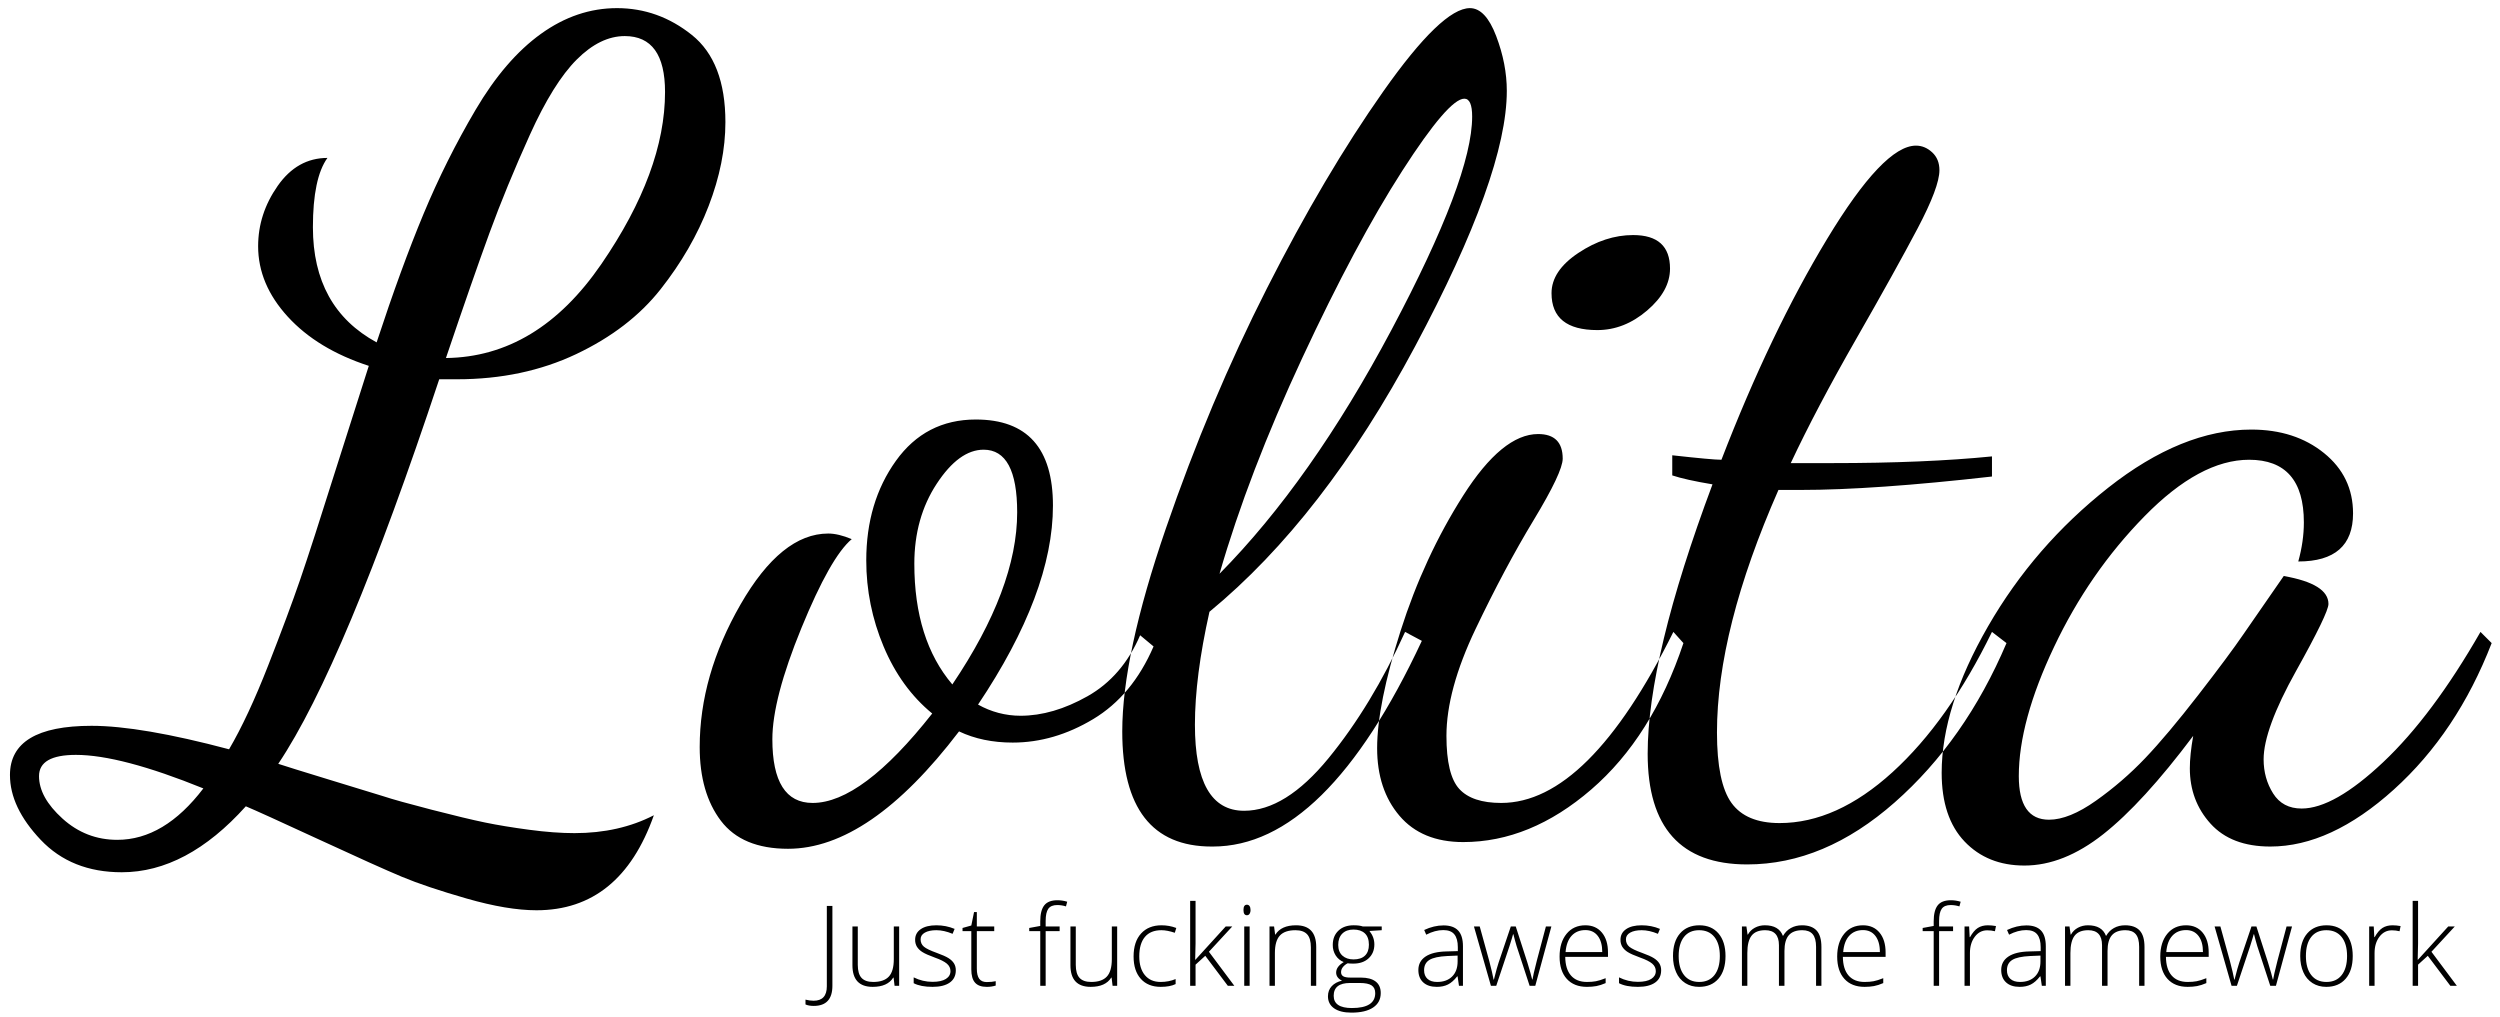
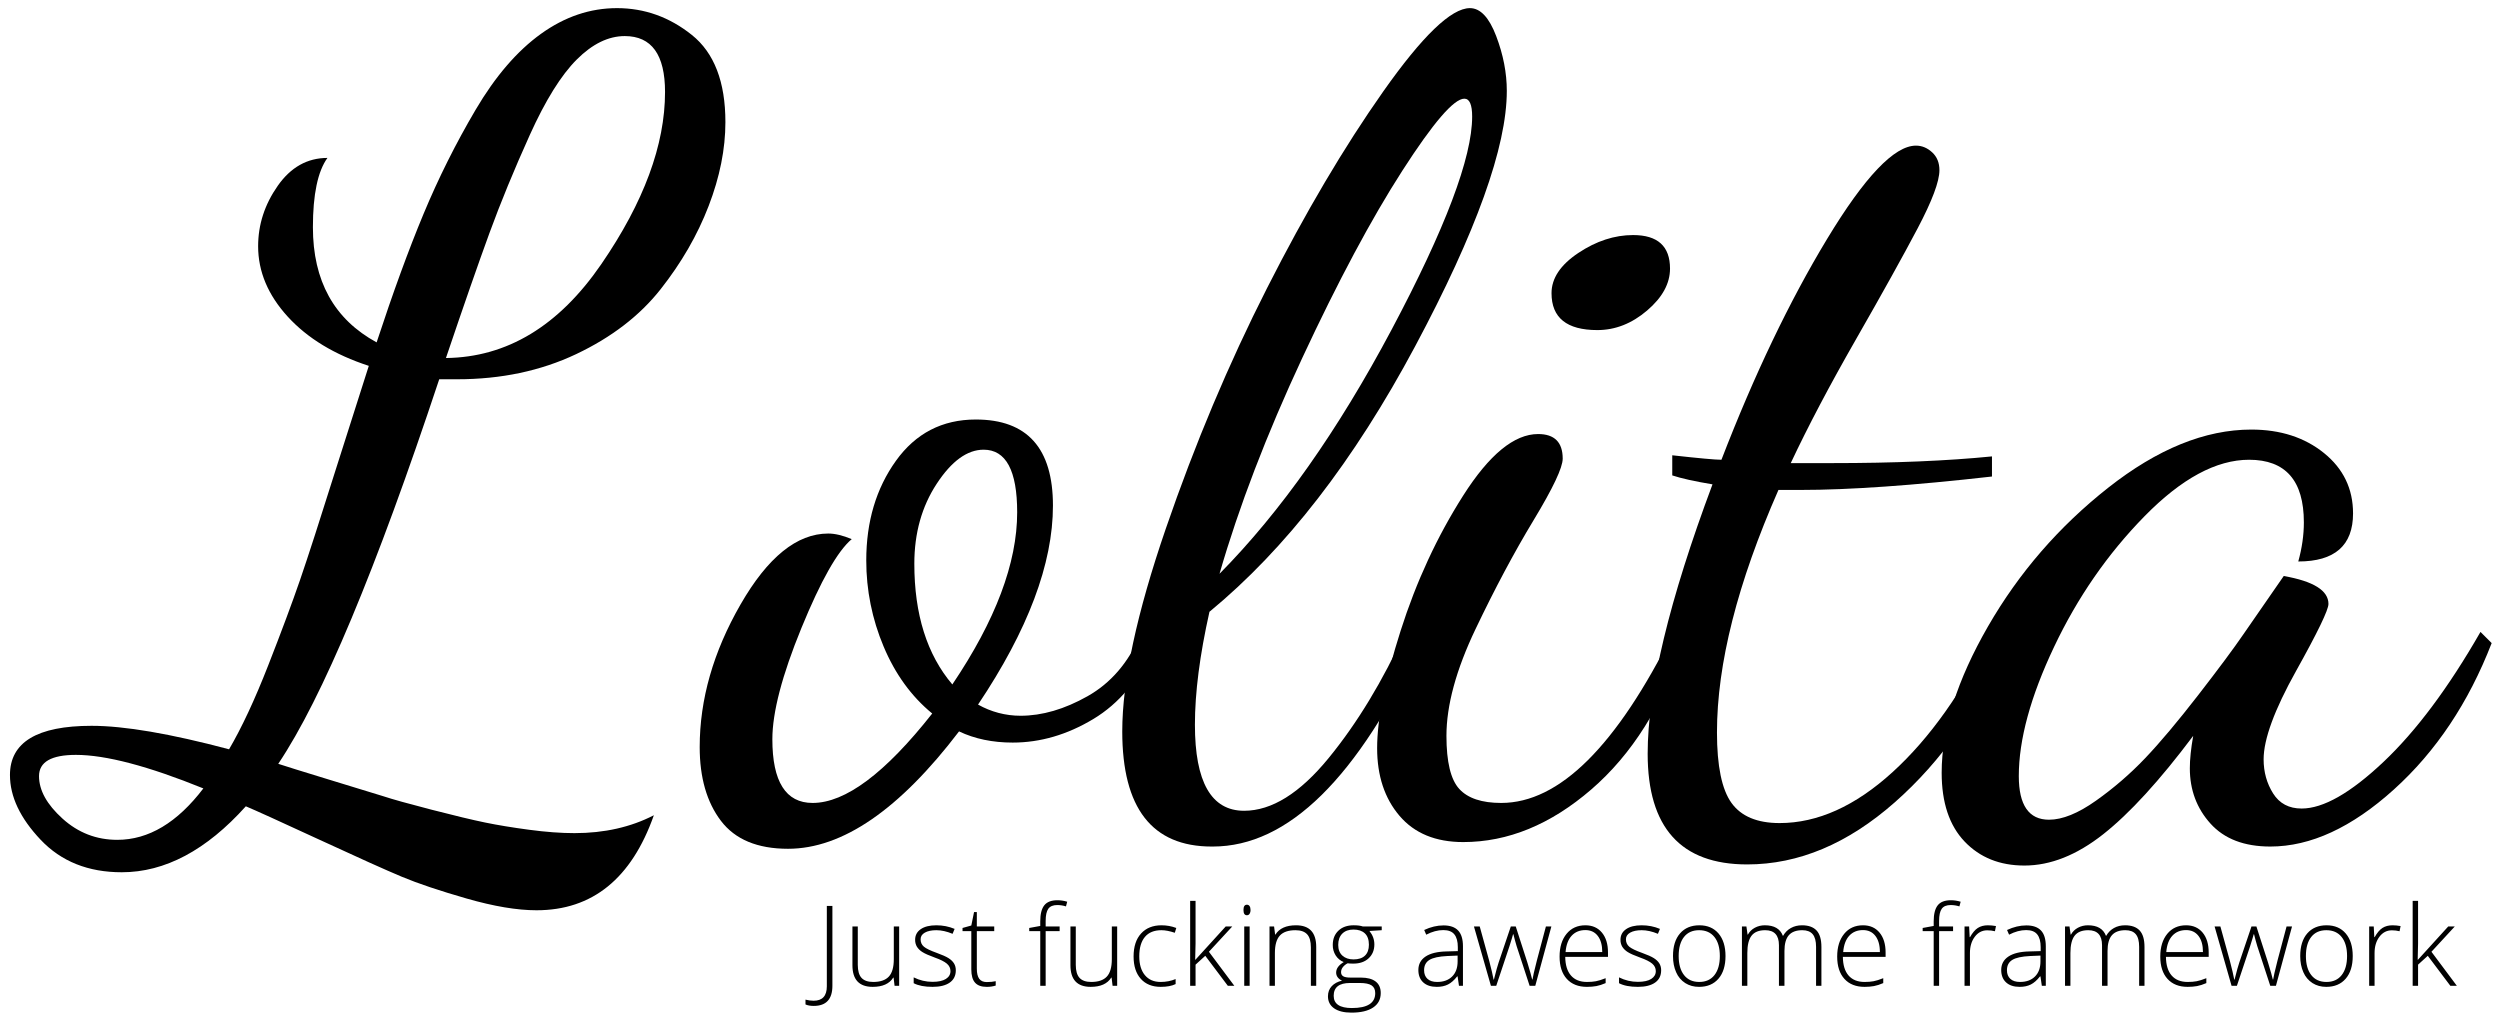
<svg xmlns="http://www.w3.org/2000/svg" width="246" height="100" viewBox="0 0 246 100">
  <g fill="#000" fill-rule="evenodd">
-     <path d="M68.85 73.51c0-4.693 1.338-9.368 4.015-14.025C75.542 54.828 78.42 52.5 81.5 52.5c.66 0 1.43.183 2.31.55-1.393 1.173-3.043 4.088-4.95 8.745C76.953 66.452 76 70.1 76 72.74c0 4.18 1.32 6.27 3.96 6.27 3.227 0 7.15-2.933 11.77-8.8-2.053-1.687-3.648-3.887-4.785-6.6a21.71 21.71 0 0 1-1.705-8.47c0-3.813.972-7.077 2.915-9.79 1.943-2.713 4.565-4.07 7.865-4.07 5.06 0 7.59 2.823 7.59 8.47 0 5.72-2.457 12.247-7.37 19.58a8.482 8.482 0 0 0 4.18 1.1c2.127 0 4.327-.642 6.6-1.925 2.273-1.283 3.997-3.282 5.17-5.995l1.32 1.1c-1.393 3.227-3.373 5.61-5.94 7.15s-5.207 2.31-7.92 2.31c-1.98 0-3.74-.367-5.28-1.1-5.867 7.7-11.477 11.55-16.83 11.55-3.007 0-5.207-.917-6.6-2.75-1.393-1.833-2.09-4.253-2.09-7.26zM.98 76.26c0-3.227 2.677-4.84 8.03-4.84 3.227 0 7.737.77 13.53 2.31 1.247-2.127 2.53-4.877 3.85-8.25 1.32-3.373 2.365-6.178 3.135-8.415.77-2.237 1.962-5.922 3.575-11.055L36.29 36c-3.373-1.1-6.032-2.713-7.975-4.84-1.943-2.127-2.915-4.437-2.915-6.93 0-2.127.642-4.107 1.925-5.94 1.283-1.833 2.915-2.75 4.895-2.75-.953 1.32-1.43 3.593-1.43 6.82 0 5.28 2.09 9.057 6.27 11.33 1.613-4.913 3.153-9.13 4.62-12.65a83.198 83.198 0 0 1 5.115-10.23c1.943-3.3 4.088-5.793 6.435-7.48C55.577 1.643 58.07.8 60.71.8c2.713 0 5.17.88 7.37 2.64 2.2 1.76 3.3 4.62 3.3 8.58 0 2.64-.55 5.39-1.65 8.25-1.1 2.86-2.677 5.592-4.73 8.195-2.053 2.603-4.822 4.73-8.305 6.38-3.483 1.65-7.388 2.475-11.715 2.475h-1.76c-6.233 18.773-11.513 31.387-15.84 37.84.66.22 2.31.733 4.95 1.54l5.39 1.65c.88.293 2.457.733 4.73 1.32 2.273.587 4.033 1.008 5.28 1.265 1.247.257 2.695.495 4.345.715 1.65.22 3.135.33 4.455.33 2.933 0 5.537-.587 7.81-1.76-2.2 6.233-6.05 9.35-11.55 9.35-1.907 0-4.198-.385-6.875-1.155-2.677-.77-4.803-1.485-6.38-2.145-1.577-.66-4.308-1.888-8.195-3.685-3.887-1.797-6.27-2.878-7.15-3.245-3.887 4.327-7.957 6.49-12.21 6.49-3.3 0-5.958-1.063-7.975-3.19C1.988 80.513.98 78.387.98 76.26zm5.17 4.29c1.54 1.393 3.337 2.09 5.39 2.09 3.08 0 5.903-1.687 8.47-5.06-5.427-2.2-9.607-3.3-12.54-3.3-2.42 0-3.63.697-3.63 2.09 0 1.393.77 2.787 2.31 4.18zm37.73-45.32c6.013-.073 11.11-3.153 15.29-9.24s6.27-11.733 6.27-16.94c0-3.667-1.32-5.5-3.96-5.5-1.613 0-3.19.77-4.73 2.31-1.54 1.54-3.08 4.015-4.62 7.425s-2.86 6.618-3.96 9.625c-1.1 3.007-2.53 7.113-4.29 12.32zm46.09 20.24c0 4.987 1.247 8.947 3.74 11.88 4.253-6.307 6.38-11.953 6.38-16.94 0-4.107-1.1-6.16-3.3-6.16-1.613 0-3.153 1.118-4.62 3.355s-2.2 4.858-2.2 7.865zm30.03.99c6.013-6.087 11.66-14.098 16.94-24.035 5.28-9.937 7.92-16.922 7.92-20.955 0-1.173-.257-1.76-.77-1.76-1.027 0-3.062 2.365-6.105 7.095-3.043 4.73-6.325 10.872-9.845 18.425-3.52 7.553-6.233 14.63-8.14 21.23zm15.51 17.16c0-2.86.77-6.71 2.31-11.55 1.54-4.84 3.593-9.277 6.16-13.31 2.567-4.033 5.023-6.05 7.37-6.05 1.613 0 2.42.807 2.42 2.42 0 .88-.953 2.897-2.86 6.05s-3.813 6.728-5.72 10.725c-1.907 3.997-2.86 7.498-2.86 10.505 0 2.567.422 4.308 1.265 5.225.843.917 2.218 1.375 4.125 1.375 5.72 0 11.367-5.61 16.94-16.83l.99 1.1c-2.053 6.16-5.078 10.963-9.075 14.41-3.997 3.447-8.195 5.17-12.595 5.17-2.713 0-4.803-.862-6.27-2.585-1.467-1.723-2.2-3.942-2.2-6.655zm17.16-44.77c0-1.467.88-2.787 2.64-3.96 1.76-1.173 3.557-1.76 5.39-1.76 2.42 0 3.63 1.1 3.63 3.3 0 1.467-.752 2.842-2.255 4.125s-3.135 1.925-4.895 1.925c-3.007 0-4.51-1.21-4.51-3.63zm9.46 45.32c0-6.307 2.127-15.143 6.38-26.51-1.76-.293-3.08-.587-3.96-.88V44.8c2.64.293 4.253.44 4.84.44 3.227-8.36 6.692-15.602 10.395-21.725 3.703-6.123 6.618-9.185 8.745-9.185.587 0 1.118.22 1.595.66.477.44.715 1.027.715 1.76 0 1.1-.715 3.007-2.145 5.72-1.43 2.713-3.447 6.343-6.05 10.89-2.603 4.547-4.748 8.617-6.435 12.21h4.07c6.087 0 11.33-.22 15.73-.66v1.98c-7.773.88-14.043 1.32-18.81 1.32H175c-4.033 9.167-6.05 17.123-6.05 23.87 0 3.3.477 5.61 1.43 6.93.953 1.32 2.53 1.98 4.73 1.98 3.74 0 7.443-1.668 11.11-5.005 3.667-3.337 6.93-7.938 9.79-13.805l1.43 1.1c-2.713 6.38-6.38 11.605-11 15.675s-9.46 6.105-14.52 6.105c-6.527 0-9.79-3.63-9.79-10.89zm28.93 1.87c0-4.327 1.522-9.13 4.565-14.41 3.043-5.28 6.985-9.827 11.825-13.64 4.84-3.813 9.533-5.72 14.08-5.72 2.86 0 5.243.77 7.15 2.31s2.86 3.52 2.86 5.94c0 3.153-1.797 4.73-5.39 4.73.367-1.32.55-2.603.55-3.85 0-4.107-1.797-6.16-5.39-6.16-3.227 0-6.655 1.852-10.285 5.555-3.63 3.703-6.6 7.993-8.91 12.87-2.31 4.877-3.465 9.112-3.465 12.705 0 2.86.99 4.29 2.97 4.29 1.32 0 2.86-.623 4.62-1.87a33.028 33.028 0 0 0 4.84-4.18c1.467-1.54 3.208-3.612 5.225-6.215 2.017-2.603 3.502-4.602 4.455-5.995l3.96-5.72c2.933.513 4.4 1.43 4.4 2.75 0 .587-1.063 2.787-3.19 6.6-2.127 3.813-3.19 6.71-3.19 8.69 0 1.247.312 2.365.935 3.355.623.99 1.558 1.485 2.805 1.485 2.127 0 4.803-1.522 8.03-4.565 3.227-3.043 6.417-7.315 9.57-12.815l1.1 1.1c-2.273 5.867-5.482 10.67-9.625 14.41S227.36 83.3 223.4 83.3c-2.567 0-4.528-.752-5.885-2.255-1.357-1.503-2.035-3.318-2.035-5.445 0-.88.11-1.943.33-3.19-3.3 4.4-6.252 7.627-8.855 9.68-2.603 2.053-5.188 3.08-7.755 3.08-2.42 0-4.382-.788-5.885-2.365-1.503-1.577-2.255-3.832-2.255-6.765zm-80.63-4.07c0-4.987 1.43-11.642 4.29-19.965 2.86-8.323 6.178-16.207 9.955-23.65 3.777-7.443 7.59-13.897 11.44-19.36C139.965 3.532 142.807.8 144.64.8c1.027 0 1.888.917 2.585 2.75.697 1.833 1.045 3.63 1.045 5.39 0 5.5-3.007 13.878-9.02 25.135-6.013 11.257-12.76 19.965-20.24 26.125-.953 4.253-1.43 7.957-1.43 11.11 0 5.647 1.613 8.47 4.84 8.47 2.713 0 5.482-1.723 8.305-5.17 2.823-3.447 5.335-7.59 7.535-12.43l1.65.88c-6.307 13.493-13.163 20.24-20.57 20.24h-.11c-5.867 0-8.8-3.777-8.8-11.33zM80.071 98.982c-.33 0-.6-.048-.811-.145v-.473c.28.072.546.108.8.108.867 0 1.3-.473 1.3-1.418v-7.907h.548V97c0 1.321-.612 1.982-1.837 1.982zm4.335-7.82v3.78c0 .588.123 1.015.37 1.282.247.267.63.4 1.15.4.694 0 1.205-.175 1.533-.526.328-.351.491-.922.491-1.714v-3.222h.527V97h-.451l-.097-.806h-.032c-.38.61-1.055.913-2.025.913-1.329 0-1.993-.71-1.993-2.132v-3.813h.527zm9.646 4.318c0 .523-.199.925-.596 1.206-.398.28-.962.421-1.692.421-.78 0-1.4-.12-1.858-.36v-.574c.587.293 1.206.44 1.858.44.576 0 1.014-.096 1.313-.287.3-.192.449-.447.449-.765 0-.294-.12-.541-.358-.742-.238-.2-.629-.397-1.173-.59-.584-.212-.994-.393-1.23-.546a1.7 1.7 0 0 1-.535-.515 1.295 1.295 0 0 1-.18-.701c0-.437.184-.783.551-1.037.367-.254.88-.381 1.539-.381.63 0 1.228.118 1.794.354l-.199.484c-.573-.237-1.105-.355-1.595-.355-.476 0-.854.079-1.133.237-.28.157-.42.376-.42.655 0 .304.109.548.326.73.216.183.64.387 1.27.613.526.19.91.36 1.15.513.24.152.42.324.54.518.119.193.179.42.179.682zm3.045 1.155c.337 0 .63-.029.881-.086v.43a2.818 2.818 0 0 1-.891.128c-.516 0-.896-.137-1.142-.413-.245-.276-.368-.71-.368-1.3v-3.77h-.864v-.312l.864-.242.269-1.321h.274v1.413h1.713v.462H96.12v3.695c0 .447.079.779.236.993.158.215.405.323.741.323zm7.17-5.011h-1.374V97h-.532v-5.376h-1.085v-.312l1.085-.199v-.45c0-.717.132-1.243.395-1.577.263-.335.694-.503 1.292-.503.322 0 .644.049.966.146l-.123.461a2.85 2.85 0 0 0-.854-.134c-.416 0-.71.123-.884.368-.173.245-.26.644-.26 1.195v.543h1.375v.462zm1.59-.462v3.78c0 .588.124 1.015.371 1.282.247.267.63.4 1.15.4.694 0 1.205-.175 1.533-.526.328-.351.492-.922.492-1.714v-3.222h.526V97h-.451l-.097-.806h-.032c-.38.61-1.055.913-2.025.913-1.328 0-1.993-.71-1.993-2.132v-3.813h.527zm8.358 5.945c-.834 0-1.488-.263-1.96-.79-.473-.525-.71-1.26-.71-2.201 0-.967.246-1.72.736-2.259.491-.539 1.162-.808 2.015-.808.505 0 .988.088 1.45.263l-.145.473c-.505-.169-.944-.253-1.316-.253-.716 0-1.259.221-1.628.664-.368.442-.553 1.078-.553 1.909 0 .788.185 1.405.553 1.85.37.446.885.669 1.547.669.53 0 1.023-.095 1.477-.285v.494c-.372.183-.86.274-1.466.274zm3.416-2.669l2.981-3.276h.645l-2.3 2.492L121.456 97h-.639l-2.218-2.949-.956.87V97h-.532v-8.357h.532v4.189l-.038 1.606h.027zM122.965 97h-.532v-5.838h.532V97zm-.607-7.46c0-.344.112-.516.338-.516a.3.3 0 0 1 .26.134c.063.09.095.217.095.382a.675.675 0 0 1-.094.38.297.297 0 0 1-.261.14c-.226 0-.338-.173-.338-.52zM128.99 97v-3.787c0-.587-.124-1.014-.37-1.28-.248-.267-.63-.4-1.15-.4-.698 0-1.21.176-1.534.528-.324.353-.486.925-.486 1.716V97h-.531v-5.838h.45l.103.8h.032c.38-.609 1.055-.913 2.025-.913 1.325 0 1.987.71 1.987 2.132V97h-.526zm6.972-5.838v.37l-1.209.075c.322.401.484.842.484 1.322 0 .562-.188 1.018-.562 1.367-.374.349-.876.523-1.506.523-.265 0-.451-.01-.559-.032a1.39 1.39 0 0 0-.483.392.792.792 0 0 0-.167.478c0 .186.07.322.212.408.142.086.379.13.712.13h1.02c.634 0 1.12.127 1.456.383.337.256.505.635.505 1.136 0 .616-.25 1.092-.75 1.426-.499.335-1.21.503-2.134.503-.734 0-1.303-.142-1.706-.425-.402-.283-.604-.676-.604-1.181 0-.401.125-.734.373-1 .25-.264.587-.445 1.013-.542a1.03 1.03 0 0 1-.422-.32.76.76 0 0 1-.158-.475c0-.39.249-.734.746-1.031a1.664 1.664 0 0 1-.795-.658 1.878 1.878 0 0 1-.284-1.029c0-.583.185-1.051.556-1.404.37-.353.87-.53 1.5-.53.384 0 .681.038.893.114h1.869zm-4.727 6.826c0 .802.596 1.203 1.789 1.203 1.532 0 2.298-.488 2.298-1.466 0-.35-.12-.605-.36-.763-.24-.157-.628-.236-1.165-.236h-.956c-1.07 0-1.606.42-1.606 1.262zm.446-5.006c0 .452.137.802.41 1.05.275.25.64.374 1.1.374.486 0 .86-.124 1.119-.37.26-.248.39-.606.39-1.075 0-.498-.134-.871-.4-1.12-.267-.249-.64-.373-1.12-.373-.466 0-.832.133-1.099.4s-.4.638-.4 1.114zM143.562 97l-.134-.924h-.043c-.293.376-.595.642-.905.798-.31.156-.675.233-1.098.233-.573 0-1.019-.146-1.337-.44-.319-.294-.478-.7-.478-1.22 0-.569.237-1.01.711-1.326.475-.315 1.161-.482 2.06-.5l1.112-.032v-.386c0-.555-.113-.974-.338-1.257-.226-.283-.59-.425-1.09-.425-.541 0-1.102.15-1.682.452l-.199-.462c.641-.301 1.275-.451 1.902-.451.64 0 1.12.166 1.436.5.317.332.476.851.476 1.557V97h-.392zm-2.148-.376c.623 0 1.115-.178 1.475-.534.36-.357.54-.852.54-1.486v-.574l-1.021.043c-.82.04-1.405.167-1.754.384-.349.216-.523.554-.523 1.012 0 .365.112.65.335.852.224.202.54.303.948.303zm9.099.376l-1.278-3.905a23.845 23.845 0 0 1-.317-1.165h-.033l-.112.397-.242.779-1.3 3.894h-.526l-1.67-5.838h.569l.934 3.383c.219.838.362 1.454.43 1.848H147c.212-.838.365-1.395.462-1.67l1.203-3.561h.484l1.144 3.55c.258.841.415 1.398.472 1.67h.033c.028-.232.171-.855.43-1.869l.89-3.351h.538L151.072 97h-.56zm5.645.107c-.849 0-1.51-.261-1.985-.784-.474-.523-.711-1.255-.711-2.197 0-.93.229-1.676.687-2.237.459-.56 1.076-.84 1.853-.84.688 0 1.23.24 1.628.72.397.48.596 1.131.596 1.955v.43h-4.206c.007.801.195 1.414.562 1.836.367.423.892.634 1.576.634.333 0 .626-.023.878-.07.253-.046.572-.147.959-.3v.483c-.33.143-.634.24-.913.293-.28.051-.587.077-.924.077zm-.156-5.586c-.562 0-1.013.186-1.353.556-.34.371-.54.905-.597 1.604h3.61c0-.677-.147-1.206-.44-1.587-.294-.382-.7-.573-1.22-.573zm7.455 3.959c0 .523-.198.925-.596 1.206-.397.28-.961.421-1.692.421-.78 0-1.4-.12-1.858-.36v-.574c.587.293 1.206.44 1.858.44.577 0 1.014-.096 1.313-.287.3-.192.449-.447.449-.765 0-.294-.12-.541-.357-.742-.238-.2-.63-.397-1.174-.59-.584-.212-.994-.393-1.23-.546a1.7 1.7 0 0 1-.534-.515 1.295 1.295 0 0 1-.18-.701c0-.437.183-.783.55-1.037.367-.254.88-.381 1.54-.381.63 0 1.227.118 1.793.354l-.199.484c-.573-.237-1.104-.355-1.595-.355-.476 0-.854.079-1.133.237-.28.157-.42.376-.42.655 0 .304.11.548.326.73.217.183.64.387 1.27.613.527.19.91.36 1.15.513.24.152.42.324.54.518.12.193.18.42.18.682zm6.333-1.407c0 .952-.231 1.696-.693 2.231-.462.536-1.1.803-1.912.803-.512 0-.963-.123-1.354-.37a2.37 2.37 0 0 1-.897-1.064c-.207-.462-.311-.995-.311-1.6 0-.953.23-1.695.693-2.227.462-.531 1.095-.797 1.901-.797.802 0 1.431.27 1.888.808.457.54.685 1.278.685 2.216zm-4.609 0c0 .802.177 1.428.53 1.877.352.45.85.674 1.495.674.645 0 1.143-.225 1.496-.674.353-.45.53-1.075.53-1.877 0-.806-.179-1.43-.535-1.875-.357-.444-.857-.666-1.501-.666-.645 0-1.142.221-1.49.664-.35.442-.525 1.068-.525 1.877zM178.701 97v-3.83c0-.569-.112-.984-.334-1.246-.222-.261-.562-.392-1.02-.392-.598 0-1.04.165-1.327.494-.286.33-.43.847-.43 1.553V97h-.542v-3.99c0-.985-.451-1.478-1.353-1.478-.613 0-1.059.178-1.338.535-.28.356-.419.926-.419 1.71V97h-.532v-5.838h.44l.114.8h.032c.161-.29.39-.515.687-.674.298-.16.625-.24.983-.24.92 0 1.511.346 1.773 1.037h.021c.19-.333.445-.589.766-.768.32-.179.684-.268 1.093-.268.637 0 1.115.17 1.434.51.318.34.478.88.478 1.622V97h-.527zm4.774.107c-.848 0-1.51-.261-1.984-.784-.475-.523-.712-1.255-.712-2.197 0-.93.23-1.676.688-2.237.458-.56 1.076-.84 1.853-.84.687 0 1.23.24 1.627.72s.596 1.131.596 1.955v.43h-4.205c.007.801.194 1.414.56 1.836.368.423.893.634 1.577.634.333 0 .626-.023.879-.07.252-.046.572-.147.958-.3v.483c-.33.143-.634.24-.913.293-.28.051-.587.077-.924.077zm-.155-5.586c-.563 0-1.014.186-1.354.556-.34.371-.539.905-.596 1.604h3.61c0-.677-.148-1.206-.441-1.587-.294-.382-.7-.573-1.22-.573zm8.862.103h-1.375V97h-.532v-5.376h-1.085v-.312l1.085-.199v-.45c0-.717.132-1.243.395-1.577.263-.335.694-.503 1.292-.503.322 0 .644.049.966.146l-.123.461a2.85 2.85 0 0 0-.854-.134c-.415 0-.71.123-.884.368-.173.245-.26.644-.26 1.195v.543h1.375v.462zm3.427-.575c.247 0 .512.025.795.075l-.102.51a3.11 3.11 0 0 0-.758-.091c-.498 0-.906.211-1.224.634-.32.422-.478.956-.478 1.6V97h-.532v-5.838h.451l.054 1.052h.037c.24-.43.496-.731.768-.905.272-.173.602-.26.989-.26zM200.915 97l-.134-.924h-.043c-.294.376-.595.642-.905.798-.31.156-.676.233-1.098.233-.573 0-1.02-.146-1.338-.44-.318-.294-.478-.7-.478-1.22 0-.569.237-1.01.712-1.326.474-.315 1.16-.482 2.06-.5l1.111-.032v-.386c0-.555-.112-.974-.338-1.257-.225-.283-.589-.425-1.09-.425-.54 0-1.101.15-1.681.452l-.2-.462c.642-.301 1.276-.451 1.902-.451.641 0 1.12.166 1.437.5.317.332.475.851.475 1.557V97h-.392zm-2.148-.376c.623 0 1.114-.178 1.474-.534.36-.357.54-.852.54-1.486v-.574l-1.02.043c-.82.04-1.405.167-1.754.384-.35.216-.524.554-.524 1.012 0 .365.112.65.336.852.224.202.54.303.948.303zm11.725.376v-3.83c0-.569-.111-.984-.333-1.246-.222-.261-.562-.392-1.02-.392-.599 0-1.04.165-1.327.494-.287.33-.43.847-.43 1.553V97h-.542v-3.99c0-.985-.452-1.478-1.354-1.478-.612 0-1.058.178-1.337.535-.28.356-.42.926-.42 1.71V97h-.531v-5.838h.44l.113.8h.032c.162-.29.39-.515.688-.674.297-.16.625-.24.983-.24.92 0 1.51.346 1.772 1.037h.022c.19-.333.445-.589.765-.768.32-.179.685-.268 1.093-.268.638 0 1.116.17 1.434.51.319.34.478.88.478 1.622V97h-.526zm4.775.107c-.849 0-1.51-.261-1.985-.784-.474-.523-.711-1.255-.711-2.197 0-.93.229-1.676.687-2.237.458-.56 1.076-.84 1.853-.84.688 0 1.23.24 1.628.72.397.48.596 1.131.596 1.955v.43h-4.206c.007.801.194 1.414.561 1.836.367.423.893.634 1.577.634.333 0 .626-.023.878-.07.252-.046.572-.147.959-.3v.483c-.33.143-.634.24-.913.293-.28.051-.588.077-.924.077zm-.156-5.586c-.562 0-1.013.186-1.353.556-.34.371-.54.905-.597 1.604h3.61c0-.677-.147-1.206-.44-1.587-.294-.382-.7-.573-1.22-.573zM223.393 97l-1.278-3.905a23.845 23.845 0 0 1-.317-1.165h-.032l-.113.397-.242.779-1.3 3.894h-.526l-1.67-5.838h.57l.934 3.383c.218.838.361 1.454.43 1.848h.032c.21-.838.365-1.395.462-1.67l1.203-3.561h.483l1.144 3.55c.258.841.415 1.398.473 1.67h.032c.029-.232.172-.855.43-1.869l.891-3.351h.537L223.952 97h-.559zm8.116-2.927c0 .952-.23 1.696-.693 2.231-.462.536-1.1.803-1.912.803-.512 0-.963-.123-1.353-.37a2.37 2.37 0 0 1-.897-1.064c-.208-.462-.312-.995-.312-1.6 0-.953.231-1.695.693-2.227.462-.531 1.096-.797 1.901-.797.802 0 1.432.27 1.888.808.457.54.685 1.278.685 2.216zm-4.608 0c0 .802.176 1.428.529 1.877.352.45.851.674 1.496.674.644 0 1.143-.225 1.495-.674.353-.45.53-1.075.53-1.877 0-.806-.179-1.43-.535-1.875-.356-.444-.857-.666-1.501-.666-.645 0-1.142.221-1.49.664-.35.442-.524 1.068-.524 1.877zm8.524-3.024c.247 0 .512.025.794.075l-.102.51a3.11 3.11 0 0 0-.757-.091c-.498 0-.906.211-1.225.634-.318.422-.478.956-.478 1.6V97h-.531v-5.838h.45l.055 1.052h.037c.24-.43.496-.731.768-.905.272-.173.602-.26.989-.26zm2.502 3.389l2.981-3.276h.645l-2.299 2.492L241.752 97h-.64l-2.218-2.949-.956.87V97h-.532v-8.357h.532v4.189l-.037 1.606h.026z" />
+     <path d="M80.071 98.982c-.33 0-.6-.048-.811-.145v-.473c.28.072.546.108.8.108.867 0 1.3-.473 1.3-1.418v-7.907h.548V97c0 1.321-.612 1.982-1.837 1.982zm4.335-7.82v3.78c0 .588.123 1.015.37 1.282.247.267.63.4 1.15.4.694 0 1.205-.175 1.533-.526.328-.351.491-.922.491-1.714v-3.222h.527V97h-.451l-.097-.806h-.032c-.38.61-1.055.913-2.025.913-1.329 0-1.993-.71-1.993-2.132v-3.813h.527zm9.646 4.318c0 .523-.199.925-.596 1.206-.398.28-.962.421-1.692.421-.78 0-1.4-.12-1.858-.36v-.574c.587.293 1.206.44 1.858.44.576 0 1.014-.096 1.313-.287.3-.192.449-.447.449-.765 0-.294-.12-.541-.358-.742-.238-.2-.629-.397-1.173-.59-.584-.212-.994-.393-1.23-.546a1.7 1.7 0 0 1-.535-.515 1.295 1.295 0 0 1-.18-.701c0-.437.184-.783.551-1.037.367-.254.88-.381 1.539-.381.63 0 1.228.118 1.794.354l-.199.484c-.573-.237-1.105-.355-1.595-.355-.476 0-.854.079-1.133.237-.28.157-.42.376-.42.655 0 .304.109.548.326.73.216.183.64.387 1.27.613.526.19.91.36 1.15.513.24.152.42.324.54.518.119.193.179.42.179.682zm3.045 1.155c.337 0 .63-.029.881-.086v.43a2.818 2.818 0 0 1-.891.128c-.516 0-.896-.137-1.142-.413-.245-.276-.368-.71-.368-1.3v-3.77h-.864v-.312l.864-.242.269-1.321h.274v1.413h1.713v.462H96.12v3.695c0 .447.079.779.236.993.158.215.405.323.741.323zm7.17-5.011h-1.374V97h-.532v-5.376h-1.085v-.312l1.085-.199v-.45c0-.717.132-1.243.395-1.577.263-.335.694-.503 1.292-.503.322 0 .644.049.966.146l-.123.461a2.85 2.85 0 0 0-.854-.134c-.416 0-.71.123-.884.368-.173.245-.26.644-.26 1.195v.543h1.375v.462zm1.59-.462v3.78c0 .588.124 1.015.371 1.282.247.267.63.4 1.15.4.694 0 1.205-.175 1.533-.526.328-.351.492-.922.492-1.714v-3.222h.526V97h-.451l-.097-.806h-.032c-.38.61-1.055.913-2.025.913-1.328 0-1.993-.71-1.993-2.132v-3.813h.527zm8.358 5.945c-.834 0-1.488-.263-1.96-.79-.473-.525-.71-1.26-.71-2.201 0-.967.246-1.72.736-2.259.491-.539 1.162-.808 2.015-.808.505 0 .988.088 1.45.263l-.145.473c-.505-.169-.944-.253-1.316-.253-.716 0-1.259.221-1.628.664-.368.442-.553 1.078-.553 1.909 0 .788.185 1.405.553 1.85.37.446.885.669 1.547.669.53 0 1.023-.095 1.477-.285v.494c-.372.183-.86.274-1.466.274zm3.416-2.669l2.981-3.276h.645l-2.3 2.492L121.456 97h-.639l-2.218-2.949-.956.87V97h-.532v-8.357h.532v4.189l-.038 1.606h.027zM122.965 97h-.532v-5.838h.532V97zm-.607-7.46c0-.344.112-.516.338-.516a.3.3 0 0 1 .26.134c.063.09.095.217.095.382a.675.675 0 0 1-.094.38.297.297 0 0 1-.261.14c-.226 0-.338-.173-.338-.52zM128.99 97v-3.787c0-.587-.124-1.014-.37-1.28-.248-.267-.63-.4-1.15-.4-.698 0-1.21.176-1.534.528-.324.353-.486.925-.486 1.716V97h-.531v-5.838h.45l.103.8h.032c.38-.609 1.055-.913 2.025-.913 1.325 0 1.987.71 1.987 2.132V97h-.526zm6.972-5.838v.37l-1.209.075c.322.401.484.842.484 1.322 0 .562-.188 1.018-.562 1.367-.374.349-.876.523-1.506.523-.265 0-.451-.01-.559-.032a1.39 1.39 0 0 0-.483.392.792.792 0 0 0-.167.478c0 .186.07.322.212.408.142.086.379.13.712.13h1.02c.634 0 1.12.127 1.456.383.337.256.505.635.505 1.136 0 .616-.25 1.092-.75 1.426-.499.335-1.21.503-2.134.503-.734 0-1.303-.142-1.706-.425-.402-.283-.604-.676-.604-1.181 0-.401.125-.734.373-1 .25-.264.587-.445 1.013-.542a1.03 1.03 0 0 1-.422-.32.76.76 0 0 1-.158-.475c0-.39.249-.734.746-1.031a1.664 1.664 0 0 1-.795-.658 1.878 1.878 0 0 1-.284-1.029c0-.583.185-1.051.556-1.404.37-.353.87-.53 1.5-.53.384 0 .681.038.893.114h1.869zm-4.727 6.826c0 .802.596 1.203 1.789 1.203 1.532 0 2.298-.488 2.298-1.466 0-.35-.12-.605-.36-.763-.24-.157-.628-.236-1.165-.236h-.956c-1.07 0-1.606.42-1.606 1.262zm.446-5.006c0 .452.137.802.41 1.05.275.25.64.374 1.1.374.486 0 .86-.124 1.119-.37.26-.248.39-.606.39-1.075 0-.498-.134-.871-.4-1.12-.267-.249-.64-.373-1.12-.373-.466 0-.832.133-1.099.4s-.4.638-.4 1.114zM143.562 97l-.134-.924h-.043c-.293.376-.595.642-.905.798-.31.156-.675.233-1.098.233-.573 0-1.019-.146-1.337-.44-.319-.294-.478-.7-.478-1.22 0-.569.237-1.01.711-1.326.475-.315 1.161-.482 2.06-.5l1.112-.032v-.386c0-.555-.113-.974-.338-1.257-.226-.283-.59-.425-1.09-.425-.541 0-1.102.15-1.682.452l-.199-.462c.641-.301 1.275-.451 1.902-.451.64 0 1.12.166 1.436.5.317.332.476.851.476 1.557V97h-.392zm-2.148-.376c.623 0 1.115-.178 1.475-.534.36-.357.54-.852.54-1.486v-.574l-1.021.043c-.82.04-1.405.167-1.754.384-.349.216-.523.554-.523 1.012 0 .365.112.65.335.852.224.202.54.303.948.303zm9.099.376l-1.278-3.905a23.845 23.845 0 0 1-.317-1.165h-.033l-.112.397-.242.779-1.3 3.894h-.526l-1.67-5.838h.569l.934 3.383c.219.838.362 1.454.43 1.848H147c.212-.838.365-1.395.462-1.67l1.203-3.561h.484l1.144 3.55c.258.841.415 1.398.472 1.67h.033c.028-.232.171-.855.43-1.869l.89-3.351h.538L151.072 97h-.56zm5.645.107c-.849 0-1.51-.261-1.985-.784-.474-.523-.711-1.255-.711-2.197 0-.93.229-1.676.687-2.237.459-.56 1.076-.84 1.853-.84.688 0 1.23.24 1.628.72.397.48.596 1.131.596 1.955v.43h-4.206c.007.801.195 1.414.562 1.836.367.423.892.634 1.576.634.333 0 .626-.023.878-.07.253-.046.572-.147.959-.3v.483c-.33.143-.634.24-.913.293-.28.051-.587.077-.924.077zm-.156-5.586c-.562 0-1.013.186-1.353.556-.34.371-.54.905-.597 1.604h3.61c0-.677-.147-1.206-.44-1.587-.294-.382-.7-.573-1.22-.573zm7.455 3.959c0 .523-.198.925-.596 1.206-.397.28-.961.421-1.692.421-.78 0-1.4-.12-1.858-.36v-.574c.587.293 1.206.44 1.858.44.577 0 1.014-.096 1.313-.287.3-.192.449-.447.449-.765 0-.294-.12-.541-.357-.742-.238-.2-.63-.397-1.174-.59-.584-.212-.994-.393-1.23-.546a1.7 1.7 0 0 1-.534-.515 1.295 1.295 0 0 1-.18-.701c0-.437.183-.783.55-1.037.367-.254.88-.381 1.54-.381.63 0 1.227.118 1.793.354l-.199.484c-.573-.237-1.104-.355-1.595-.355-.476 0-.854.079-1.133.237-.28.157-.42.376-.42.655 0 .304.11.548.326.73.217.183.64.387 1.27.613.527.19.91.36 1.15.513.24.152.42.324.54.518.12.193.18.42.18.682zm6.333-1.407c0 .952-.231 1.696-.693 2.231-.462.536-1.1.803-1.912.803-.512 0-.963-.123-1.354-.37a2.37 2.37 0 0 1-.897-1.064c-.207-.462-.311-.995-.311-1.6 0-.953.23-1.695.693-2.227.462-.531 1.095-.797 1.901-.797.802 0 1.431.27 1.888.808.457.54.685 1.278.685 2.216zm-4.609 0c0 .802.177 1.428.53 1.877.352.45.85.674 1.495.674.645 0 1.143-.225 1.496-.674.353-.45.53-1.075.53-1.877 0-.806-.179-1.43-.535-1.875-.357-.444-.857-.666-1.501-.666-.645 0-1.142.221-1.49.664-.35.442-.525 1.068-.525 1.877zM178.701 97v-3.83c0-.569-.112-.984-.334-1.246-.222-.261-.562-.392-1.02-.392-.598 0-1.04.165-1.327.494-.286.33-.43.847-.43 1.553V97h-.542v-3.99c0-.985-.451-1.478-1.353-1.478-.613 0-1.059.178-1.338.535-.28.356-.419.926-.419 1.71V97h-.532v-5.838h.44l.114.8h.032c.161-.29.39-.515.687-.674.298-.16.625-.24.983-.24.92 0 1.511.346 1.773 1.037h.021c.19-.333.445-.589.766-.768.32-.179.684-.268 1.093-.268.637 0 1.115.17 1.434.51.318.34.478.88.478 1.622V97h-.527zm4.774.107c-.848 0-1.51-.261-1.984-.784-.475-.523-.712-1.255-.712-2.197 0-.93.23-1.676.688-2.237.458-.56 1.076-.84 1.853-.84.687 0 1.23.24 1.627.72s.596 1.131.596 1.955v.43h-4.205c.007.801.194 1.414.56 1.836.368.423.893.634 1.577.634.333 0 .626-.023.879-.07.252-.046.572-.147.958-.3v.483c-.33.143-.634.24-.913.293-.28.051-.587.077-.924.077zm-.155-5.586c-.563 0-1.014.186-1.354.556-.34.371-.539.905-.596 1.604h3.61c0-.677-.148-1.206-.441-1.587-.294-.382-.7-.573-1.22-.573zm8.862.103h-1.375V97h-.532v-5.376h-1.085v-.312l1.085-.199v-.45c0-.717.132-1.243.395-1.577.263-.335.694-.503 1.292-.503.322 0 .644.049.966.146l-.123.461a2.85 2.85 0 0 0-.854-.134c-.415 0-.71.123-.884.368-.173.245-.26.644-.26 1.195v.543h1.375v.462zm3.427-.575c.247 0 .512.025.795.075l-.102.51a3.11 3.11 0 0 0-.758-.091c-.498 0-.906.211-1.224.634-.32.422-.478.956-.478 1.6V97h-.532v-5.838h.451l.054 1.052h.037c.24-.43.496-.731.768-.905.272-.173.602-.26.989-.26zM200.915 97l-.134-.924h-.043c-.294.376-.595.642-.905.798-.31.156-.676.233-1.098.233-.573 0-1.02-.146-1.338-.44-.318-.294-.478-.7-.478-1.22 0-.569.237-1.01.712-1.326.474-.315 1.16-.482 2.06-.5l1.111-.032v-.386c0-.555-.112-.974-.338-1.257-.225-.283-.589-.425-1.09-.425-.54 0-1.101.15-1.681.452l-.2-.462c.642-.301 1.276-.451 1.902-.451.641 0 1.12.166 1.437.5.317.332.475.851.475 1.557V97h-.392zm-2.148-.376c.623 0 1.114-.178 1.474-.534.36-.357.54-.852.54-1.486v-.574l-1.02.043c-.82.04-1.405.167-1.754.384-.35.216-.524.554-.524 1.012 0 .365.112.65.336.852.224.202.54.303.948.303zm11.725.376v-3.83c0-.569-.111-.984-.333-1.246-.222-.261-.562-.392-1.02-.392-.599 0-1.04.165-1.327.494-.287.33-.43.847-.43 1.553V97h-.542v-3.99c0-.985-.452-1.478-1.354-1.478-.612 0-1.058.178-1.337.535-.28.356-.42.926-.42 1.71V97h-.531v-5.838h.44l.113.8h.032c.162-.29.39-.515.688-.674.297-.16.625-.24.983-.24.92 0 1.51.346 1.772 1.037h.022c.19-.333.445-.589.765-.768.32-.179.685-.268 1.093-.268.638 0 1.116.17 1.434.51.319.34.478.88.478 1.622V97h-.526zm4.775.107c-.849 0-1.51-.261-1.985-.784-.474-.523-.711-1.255-.711-2.197 0-.93.229-1.676.687-2.237.458-.56 1.076-.84 1.853-.84.688 0 1.23.24 1.628.72.397.48.596 1.131.596 1.955v.43h-4.206c.007.801.194 1.414.561 1.836.367.423.893.634 1.577.634.333 0 .626-.023.878-.07.252-.046.572-.147.959-.3v.483c-.33.143-.634.24-.913.293-.28.051-.588.077-.924.077zm-.156-5.586c-.562 0-1.013.186-1.353.556-.34.371-.54.905-.597 1.604h3.61c0-.677-.147-1.206-.44-1.587-.294-.382-.7-.573-1.22-.573zM223.393 97l-1.278-3.905a23.845 23.845 0 0 1-.317-1.165h-.032l-.113.397-.242.779-1.3 3.894h-.526l-1.67-5.838h.57l.934 3.383c.218.838.361 1.454.43 1.848h.032c.21-.838.365-1.395.462-1.67l1.203-3.561h.483l1.144 3.55c.258.841.415 1.398.473 1.67h.032c.029-.232.172-.855.43-1.869l.891-3.351h.537L223.952 97h-.559zm8.116-2.927c0 .952-.23 1.696-.693 2.231-.462.536-1.1.803-1.912.803-.512 0-.963-.123-1.353-.37a2.37 2.37 0 0 1-.897-1.064c-.208-.462-.312-.995-.312-1.6 0-.953.231-1.695.693-2.227.462-.531 1.096-.797 1.901-.797.802 0 1.432.27 1.888.808.457.54.685 1.278.685 2.216zm-4.608 0c0 .802.176 1.428.529 1.877.352.45.851.674 1.496.674.644 0 1.143-.225 1.495-.674.353-.45.53-1.075.53-1.877 0-.806-.179-1.43-.535-1.875-.356-.444-.857-.666-1.501-.666-.645 0-1.142.221-1.49.664-.35.442-.524 1.068-.524 1.877zm8.524-3.024c.247 0 .512.025.794.075l-.102.51a3.11 3.11 0 0 0-.757-.091c-.498 0-.906.211-1.225.634-.318.422-.478.956-.478 1.6V97h-.531v-5.838h.45l.055 1.052h.037c.24-.43.496-.731.768-.905.272-.173.602-.26.989-.26zm2.502 3.389l2.981-3.276h.645l-2.299 2.492L241.752 97h-.64l-2.218-2.949-.956.87V97h-.532v-8.357h.532v4.189l-.037 1.606h.026zM191.06 76.04c0-4.327 1.522-9.13 4.565-14.41 3.043-5.28 6.985-9.827 11.825-13.64 4.84-3.813 9.533-5.72 14.08-5.72 2.86 0 5.243.77 7.15 2.31s2.86 3.52 2.86 5.94c0 3.153-1.797 4.73-5.39 4.73.367-1.32.55-2.603.55-3.85 0-4.107-1.797-6.16-5.39-6.16-3.227 0-6.655 1.852-10.285 5.555-3.63 3.703-6.6 7.993-8.91 12.87-2.31 4.877-3.465 9.112-3.465 12.705 0 2.86.99 4.29 2.97 4.29 1.32 0 2.86-.623 4.62-1.87a33.028 33.028 0 0 0 4.84-4.18c1.467-1.54 3.208-3.612 5.225-6.215 2.017-2.603 3.502-4.602 4.455-5.995l3.96-5.72c2.933.513 4.4 1.43 4.4 2.75 0 .587-1.063 2.787-3.19 6.6-2.127 3.813-3.19 6.71-3.19 8.69 0 1.247.312 2.365.935 3.355.623.99 1.558 1.485 2.805 1.485 2.127 0 4.803-1.522 8.03-4.565 3.227-3.043 6.417-7.315 9.57-12.815l1.1 1.1c-2.273 5.867-5.482 10.67-9.625 14.41S227.36 83.3 223.4 83.3c-2.567 0-4.528-.752-5.885-2.255-1.357-1.503-2.035-3.318-2.035-5.445 0-.88.11-1.943.33-3.19-3.3 4.4-6.252 7.627-8.855 9.68-2.603 2.053-5.188 3.08-7.755 3.08-2.42 0-4.382-.788-5.885-2.365-1.503-1.577-2.255-3.832-2.255-6.765z" />
+     <path d="M162.13 74.17c0-6.307 2.127-15.143 6.38-26.51-1.76-.293-3.08-.587-3.96-.88V44.8c2.64.293 4.253.44 4.84.44 3.227-8.36 6.692-15.602 10.395-21.725 3.703-6.123 6.618-9.185 8.745-9.185.587 0 1.118.22 1.595.66.477.44.715 1.027.715 1.76 0 1.1-.715 3.007-2.145 5.72-1.43 2.713-3.447 6.343-6.05 10.89-2.603 4.547-4.748 8.617-6.435 12.21h4.07c6.087 0 11.33-.22 15.73-.66v1.98c-7.773.88-14.043 1.32-18.81 1.32H175c-4.033 9.167-6.05 17.123-6.05 23.87 0 3.3.477 5.61 1.43 6.93.953 1.32 2.53 1.98 4.73 1.98 3.74 0 7.443-1.668 11.11-5.005 3.667-3.337 6.93-7.938 9.79-13.805l1.43 1.1c-2.713 6.38-6.38 11.605-11 15.675s-9.46 6.105-14.52 6.105c-6.527 0-9.79-3.63-9.79-10.89zM152.67 28.85c0-1.467.88-2.787 2.64-3.96 1.76-1.173 3.557-1.76 5.39-1.76 2.42 0 3.63 1.1 3.63 3.3 0 1.467-.752 2.842-2.255 4.125s-3.135 1.925-4.895 1.925c-3.007 0-4.51-1.21-4.51-3.63z" />
+     <path d="M135.51 73.62c0-2.86.77-6.71 2.31-11.55 1.54-4.84 3.593-9.277 6.16-13.31 2.567-4.033 5.023-6.05 7.37-6.05 1.613 0 2.42.807 2.42 2.42 0 .88-.953 2.897-2.86 6.05s-3.813 6.728-5.72 10.725c-1.907 3.997-2.86 7.498-2.86 10.505 0 2.567.422 4.308 1.265 5.225.843.917 2.218 1.375 4.125 1.375 5.72 0 11.367-5.61 16.94-16.83l.99 1.1c-2.053 6.16-5.078 10.963-9.075 14.41-3.997 3.447-8.195 5.17-12.595 5.17-2.713 0-4.803-.862-6.27-2.585-1.467-1.723-2.2-3.942-2.2-6.655z" />
+     <path d="M110.43 71.97c0-4.987 1.43-11.642 4.29-19.965 2.86-8.323 6.178-16.207 9.955-23.65 3.777-7.443 7.59-13.897 11.44-19.36C139.965 3.532 142.807.8 144.64.8c1.027 0 1.888.917 2.585 2.75.697 1.833 1.045 3.63 1.045 5.39 0 5.5-3.007 13.878-9.02 25.135-6.013 11.257-12.76 19.965-20.24 26.125-.953 4.253-1.43 7.957-1.43 11.11 0 5.647 1.613 8.47 4.84 8.47 2.713 0 5.482-1.723 8.305-5.17 2.823-3.447 5.335-7.59 7.535-12.43l1.65.88c-6.307 13.493-13.163 20.24-20.57 20.24h-.11c-5.867 0-8.8-3.777-8.8-11.33zM120 56.46c6.013-6.087 11.66-14.098 16.94-24.035 5.28-9.937 7.92-16.922 7.92-20.955 0-1.173-.257-1.76-.77-1.76-1.027 0-3.062 2.365-6.105 7.095-3.043 4.73-6.325 10.872-9.845 18.425-3.52 7.553-6.233 14.63-8.14 21.23z" />
+     <path d="M72.865 59.485C75.542 54.828 78.42 52.5 81.5 52.5c.66 0 1.43.183 2.31.55-1.393 1.173-3.043 4.088-4.95 8.745C76.953 66.452 76 70.1 76 72.74c0 4.18 1.32 6.27 3.96 6.27 3.227 0 7.15-2.933 11.77-8.8-2.053-1.687-3.648-3.887-4.785-6.6a21.71 21.71 0 0 1-1.705-8.47c0-3.813.972-7.077 2.915-9.79 1.943-2.713 4.565-4.07 7.865-4.07 5.06 0 7.59 2.823 7.59 8.47 0 5.72-2.457 12.247-7.37 19.58a8.482 8.482 0 0 0 4.18 1.1c2.127 0 4.327-.642 6.6-1.925 2.273-1.283 3.997-3.282 5.17-5.995l1.32 1.1c-1.393 3.227-3.373 5.61-5.94 7.15s-5.207 2.31-7.92 2.31c-1.98 0-3.74-.367-5.28-1.1-5.867 7.7-11.477 11.55-16.83 11.55-3.007 0-5.207-.917-6.6-2.75-1.393-1.833-2.09-4.253-2.09-7.26 0-4.693 1.338-9.368 4.015-14.025zM89.97 55.47c0 4.987 1.247 8.947 3.74 11.88 4.253-6.307 6.38-11.953 6.38-16.94 0-4.107-1.1-6.16-3.3-6.16-1.613 0-3.153 1.118-4.62 3.355s-2.2 4.858-2.2 7.865z" />
+     <g>
+       <path d="M.98 76.26c0-3.227 2.677-4.84 8.03-4.84 3.227 0 7.737.77 13.53 2.31 1.247-2.127 2.53-4.877 3.85-8.25 1.32-3.373 2.365-6.178 3.135-8.415.77-2.237 1.962-5.922 3.575-11.055L36.29 36c-3.373-1.1-6.032-2.713-7.975-4.84-1.943-2.127-2.915-4.437-2.915-6.93 0-2.127.642-4.107 1.925-5.94 1.283-1.833 2.915-2.75 4.895-2.75-.953 1.32-1.43 3.593-1.43 6.82 0 5.28 2.09 9.057 6.27 11.33 1.613-4.913 3.153-9.13 4.62-12.65a83.198 83.198 0 0 1 5.115-10.23c1.943-3.3 4.088-5.793 6.435-7.48C55.577 1.643 58.07.8 60.71.8c2.713 0 5.17.88 7.37 2.64 2.2 1.76 3.3 4.62 3.3 8.58 0 2.64-.55 5.39-1.65 8.25-1.1 2.86-2.677 5.592-4.73 8.195-2.053 2.603-4.822 4.73-8.305 6.38-3.483 1.65-7.388 2.475-11.715 2.475h-1.76c-6.233 18.773-11.513 31.387-15.84 37.84.66.22 2.31.733 4.95 1.54l5.39 1.65c.88.293 2.457.733 4.73 1.32 2.273.587 4.033 1.008 5.28 1.265 1.247.257 2.695.495 4.345.715 1.65.22 3.135.33 4.455.33 2.933 0 5.537-.587 7.81-1.76-2.2 6.233-6.05 9.35-11.55 9.35-1.907 0-4.198-.385-6.875-1.155-2.677-.77-4.803-1.485-6.38-2.145-1.577-.66-4.308-1.888-8.195-3.685-3.887-1.797-6.27-2.878-7.15-3.245-3.887 4.327-7.957 6.49-12.21 6.49-3.3 0-5.958-1.063-7.975-3.19C1.988 80.513.98 78.387.98 76.26zm42.9-41.03c6.013-.073 11.11-3.153 15.29-9.24s6.27-11.733 6.27-16.94c0-3.667-1.32-5.5-3.96-5.5-1.613 0-3.19.77-4.73 2.31-1.54 1.54-3.08 4.015-4.62 7.425s-2.86 6.618-3.96 9.625c-1.1 3.007-2.53 7.113-4.29 12.32zM6.15 80.55c1.54 1.393 3.337 2.09 5.39 2.09 3.08 0 5.903-1.687 8.47-5.06-5.427-2.2-9.607-3.3-12.54-3.3-2.42 0-3.63.697-3.63 2.09 0 1.393.77 2.787 2.31 4.18z" />
+     </g>
  </g>
</svg>
